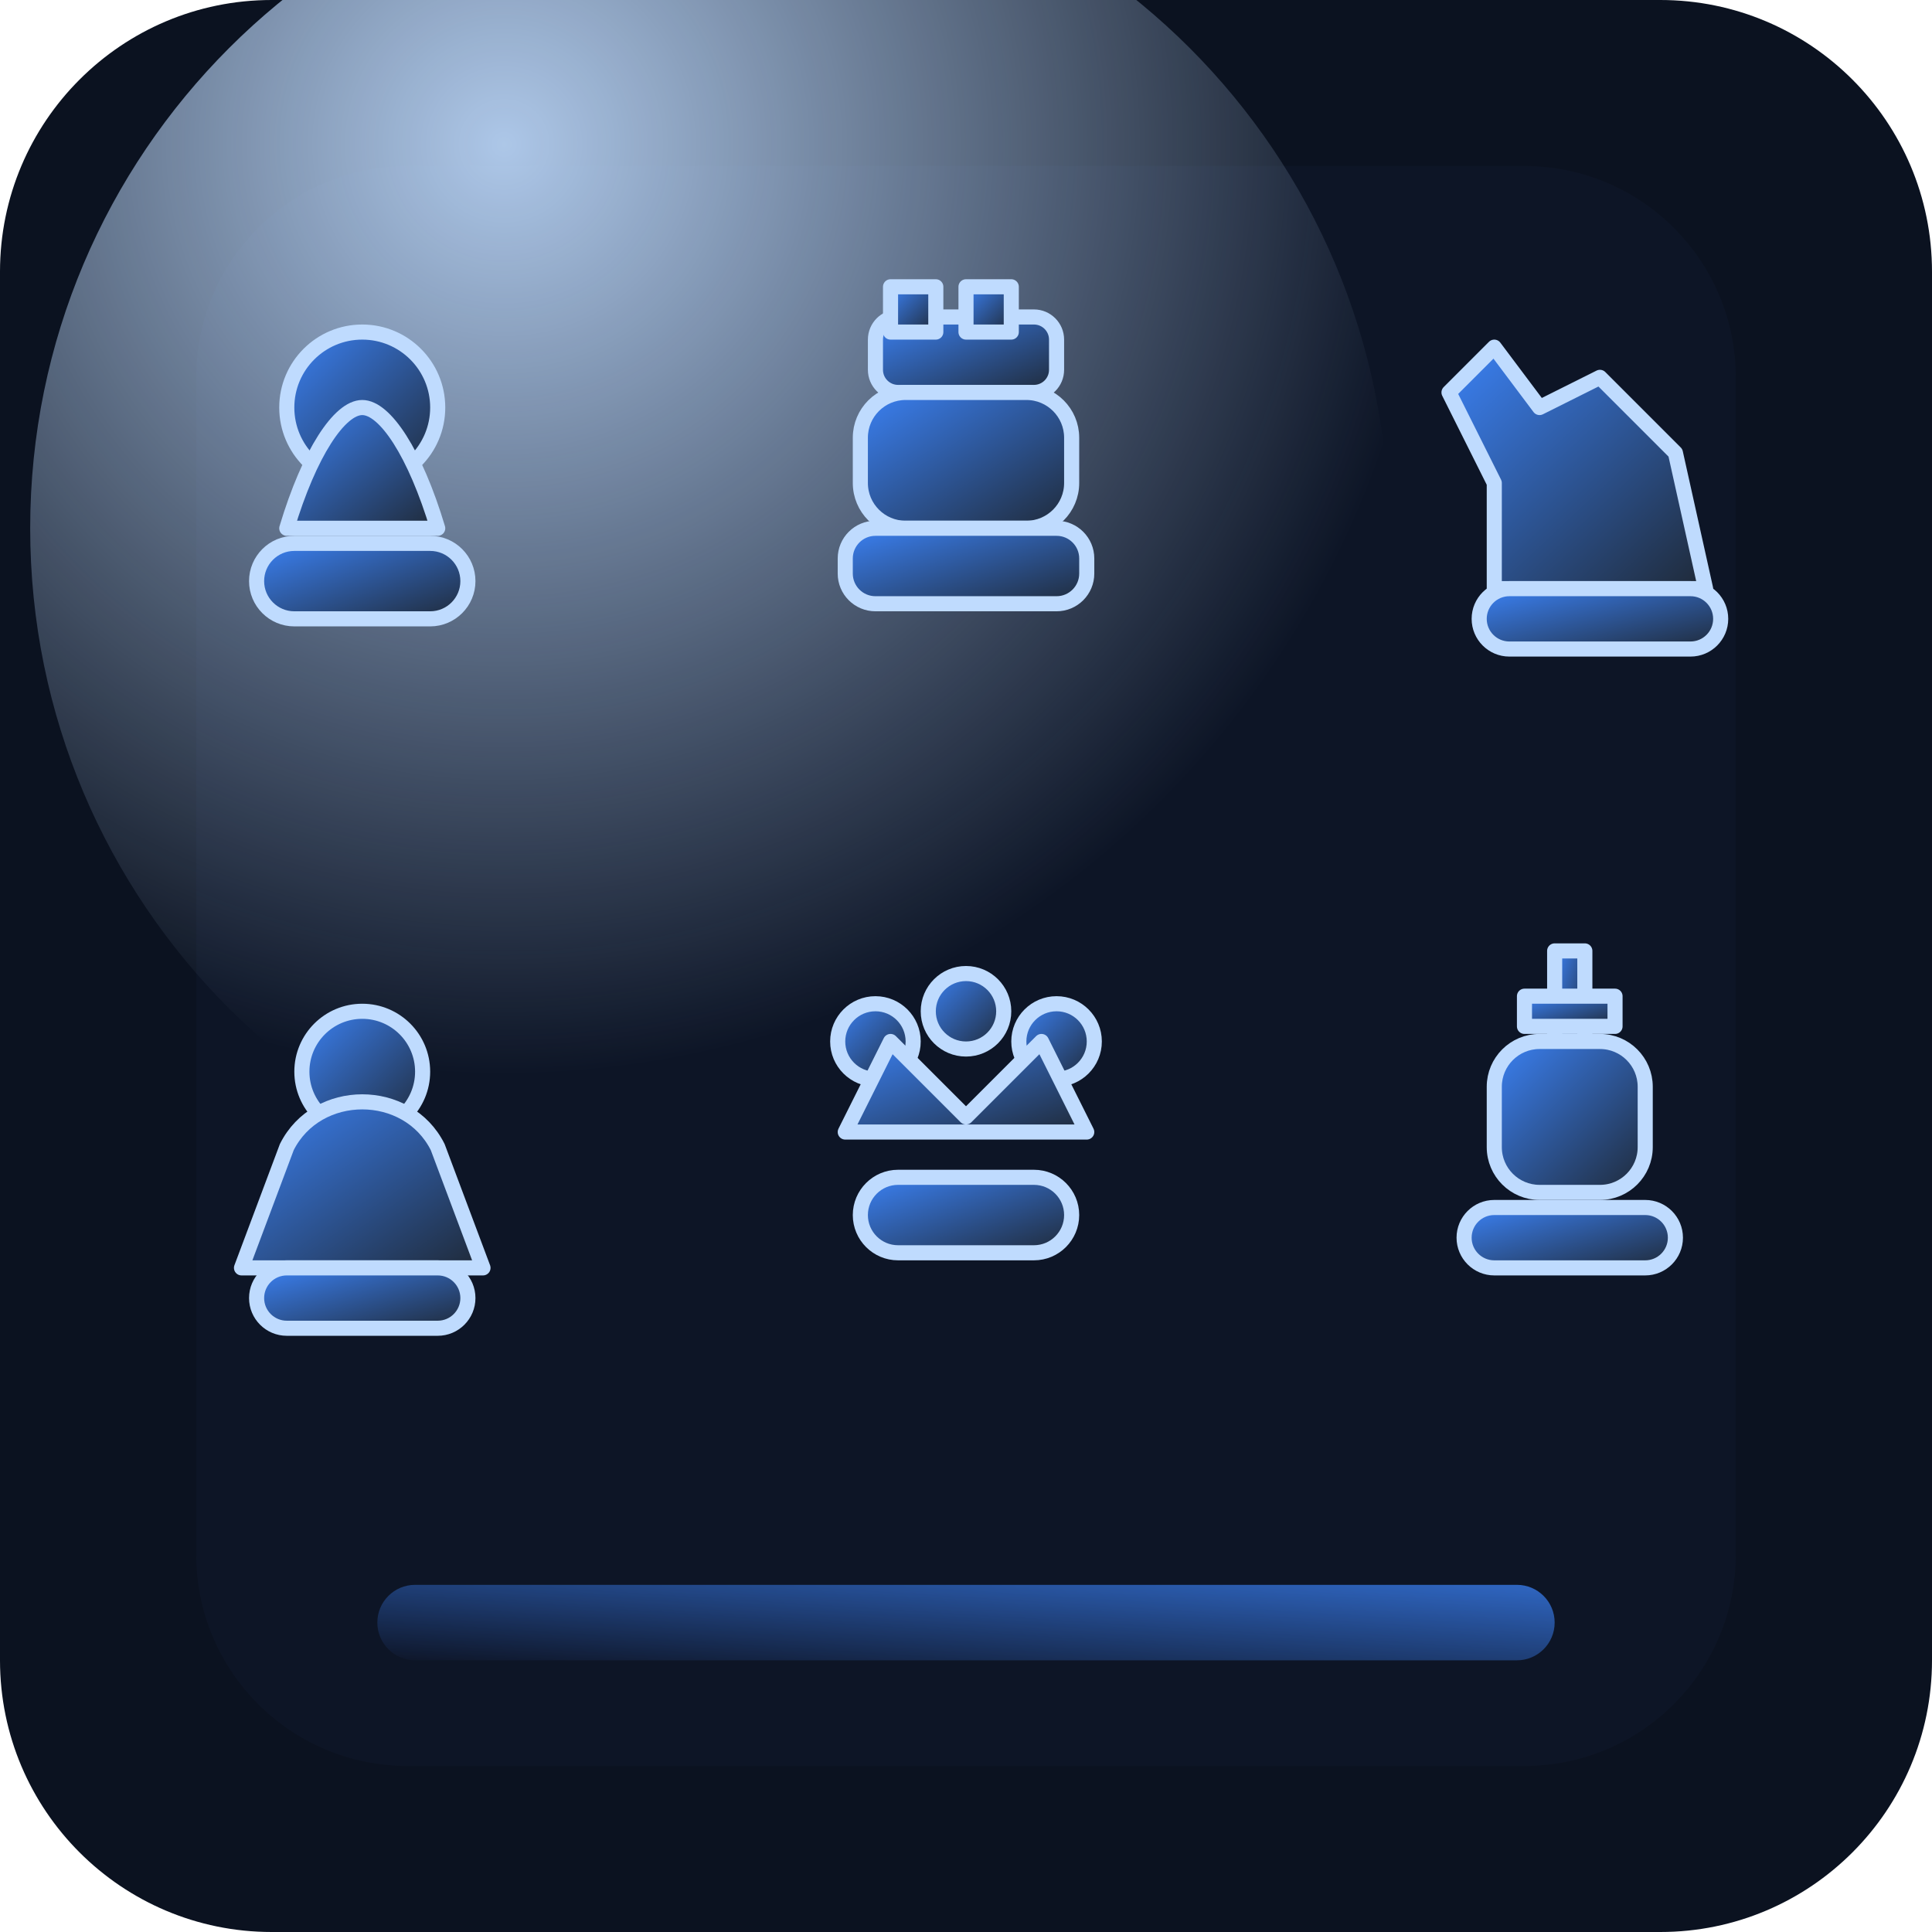
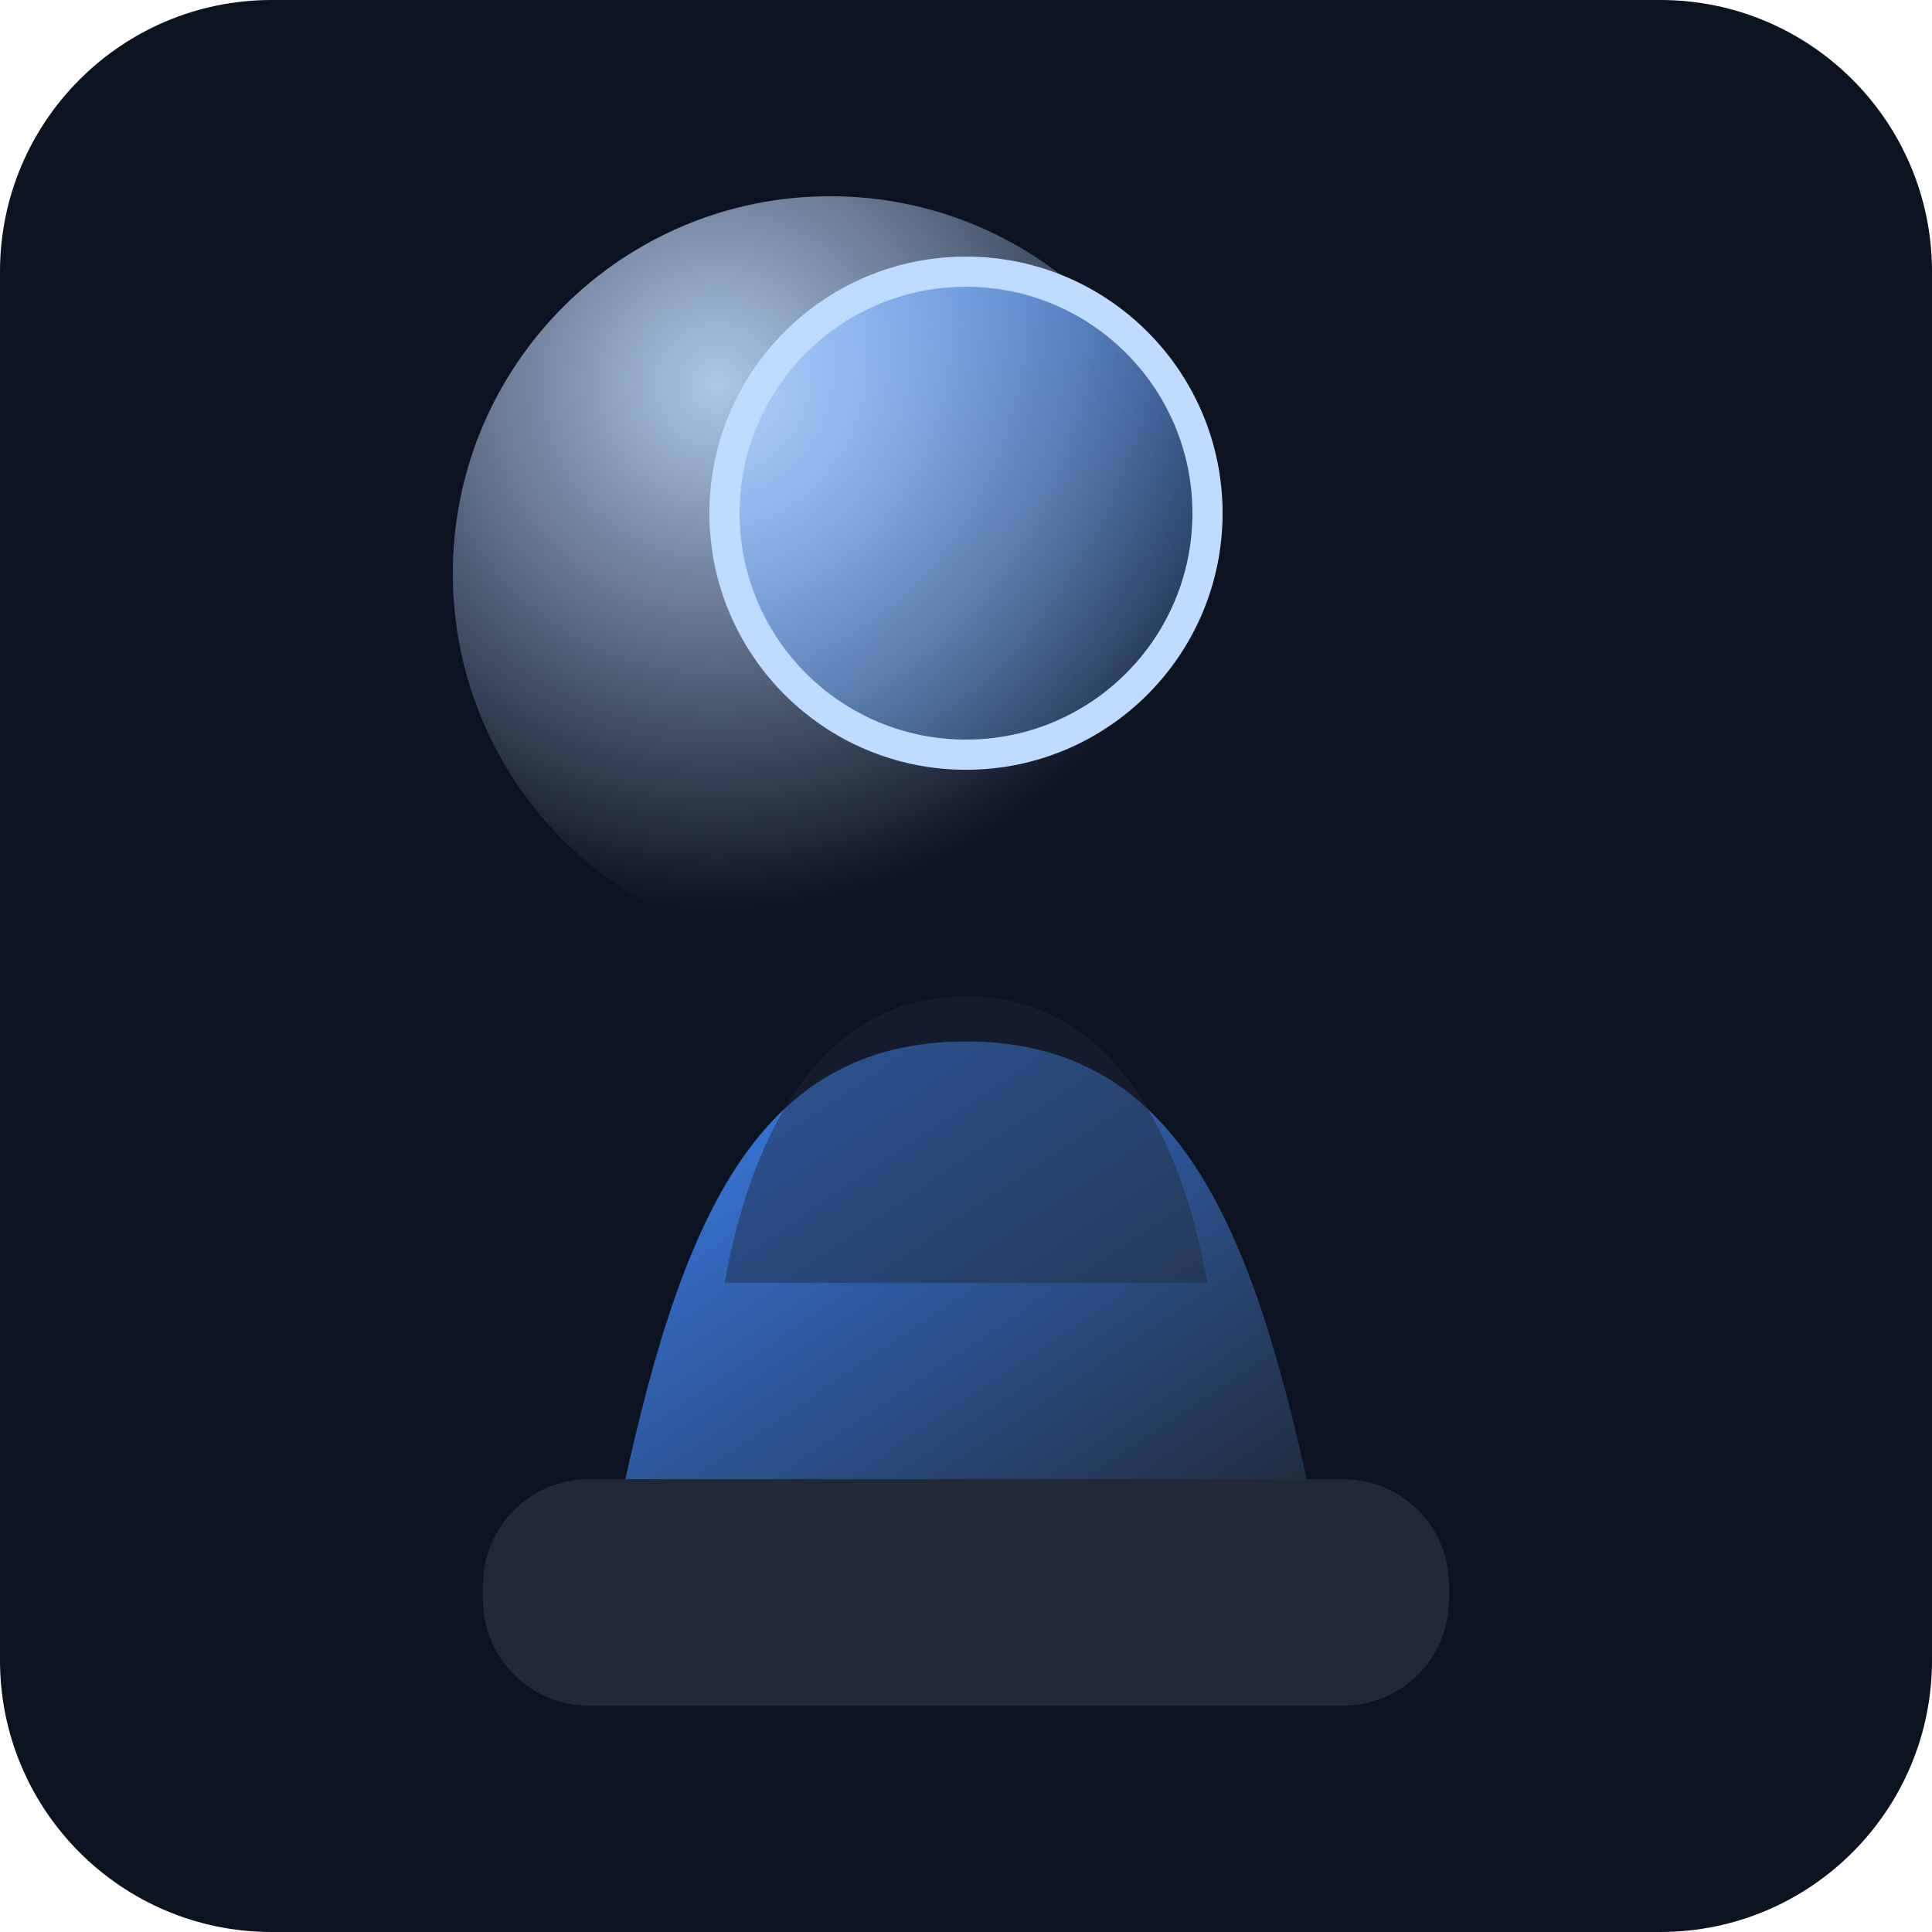
<svg xmlns="http://www.w3.org/2000/svg" width="256" height="256" viewBox="0 0 256 256">
  <defs>
-     <linearGradient id="piece" x1="0" y1="0" x2="1" y2="1">
+     <radialGradient id="shine" cx="35%" cy="25%" r="70%">
+       <stop offset="0%" stop-color="#bfdbfe" stop-opacity="0.9" />
+       <stop offset="100%" stop-color="#bfdbfe" stop-opacity="0" />
+     </radialGradient>
+     <linearGradient id="body" x1="0" y1="0" x2="1" y2="1">
      <stop offset="0%" stop-color="#3b82f6" />
      <stop offset="100%" stop-color="#1f2937" />
    </linearGradient>
-     <linearGradient id="base" x1="0" y1="1" x2="1" y2="0">
-       <stop offset="0%" stop-color="#0f172a" />
-       <stop offset="100%" stop-color="#3b82f6" />
-     </linearGradient>
-     <radialGradient id="shine" cx="35%" cy="22%" r="68%">
-       <stop offset="0%" stop-color="#bfdbfe" stop-opacity="0.9" />
-       <stop offset="100%" stop-color="#bfdbfe" stop-opacity="0" />
-     </radialGradient>
  </defs>
  <rect width="256" height="256" rx="36" fill="#0b1220" />
-   <rect x="26" y="22" width="204" height="212" rx="28" fill="#0f172a" opacity="0.6" />
-   <circle cx="94" cy="70" r="90" fill="url(#shine)" />
-   <g fill="url(#piece)" stroke="#bfdbfe" stroke-width="2" stroke-linecap="round" stroke-linejoin="round">
-     <g transform="translate(24 38)">
-       <circle cx="24" cy="16" r="10" />
-       <path d="M14 32c3-10 7-16 10-16s7 6 10 16z" />
-       <rect x="10" y="34" width="28" height="10" rx="5" />
-     </g>
-     <g transform="translate(104 34)">
-       <rect x="12" y="8" width="24" height="10" rx="3" />
-       <rect x="10" y="18" width="28" height="18" rx="6" />
-       <rect x="8" y="36" width="32" height="10" rx="4" />
-       <rect x="14" y="4" width="6" height="6" />
-       <rect x="24" y="4" width="6" height="6" />
-     </g>
-     <g transform="translate(184 36)">
-       <path d="M14 42h28l-4-18-10-10-8 4-6-8-6 6 6 12z" />
-       <rect x="12" y="42" width="32" height="8" rx="4" />
-     </g>
-     <g transform="translate(24 128)">
-       <circle cx="24" cy="14" r="8" />
-       <path d="M14 24c4-8 16-8 20 0l6 16H8z" />
-       <rect x="10" y="40" width="28" height="8" rx="4" />
-     </g>
-     <g transform="translate(104 122)">
-       <circle cx="12" cy="16" r="5" />
-       <circle cx="24" cy="12" r="5" />
-       <circle cx="36" cy="16" r="5" />
-       <path d="M8 28l6-12 10 10 10-10 6 12z" />
-       <rect x="10" y="34" width="28" height="10" rx="5" />
-     </g>
-     <g transform="translate(184 122)">
-       <rect x="22" y="4" width="4" height="12" />
-       <rect x="18" y="10" width="12" height="4" />
-       <rect x="14" y="16" width="20" height="20" rx="6" />
-       <rect x="10" y="38" width="28" height="8" rx="4" />
-     </g>
-   </g>
-   <rect x="50" y="210" width="156" height="10" rx="5" fill="url(#base)" opacity="0.75" />
+   <circle cx="128" cy="68" r="32" fill="url(#body)" stroke="#bfdbfe" stroke-width="4" />
+   <path d="M82 200c8-38 18-62 46-62s38 24 46 62" fill="url(#body)" />
+   <path d="M96 170c4-22 14-38 32-38s28 16 32 38" fill="#1f2937" opacity="0.45" />
+   <rect x="64" y="196" width="128" height="30" rx="14" fill="#1f2937" />
+   <circle cx="110" cy="76" r="50" fill="url(#shine)" />
</svg>
